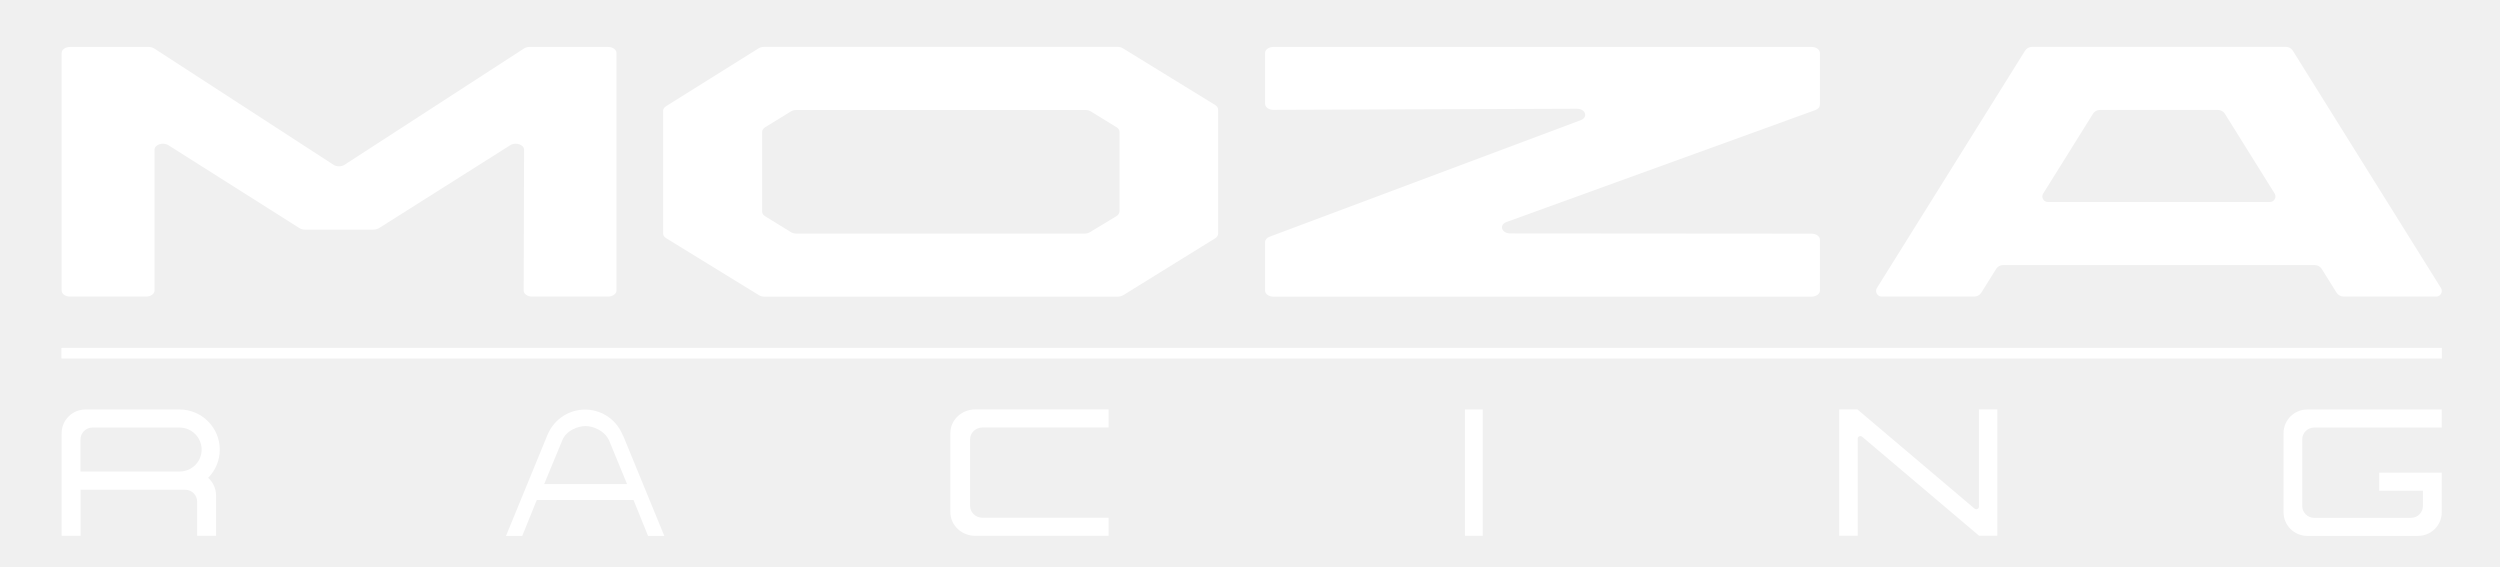
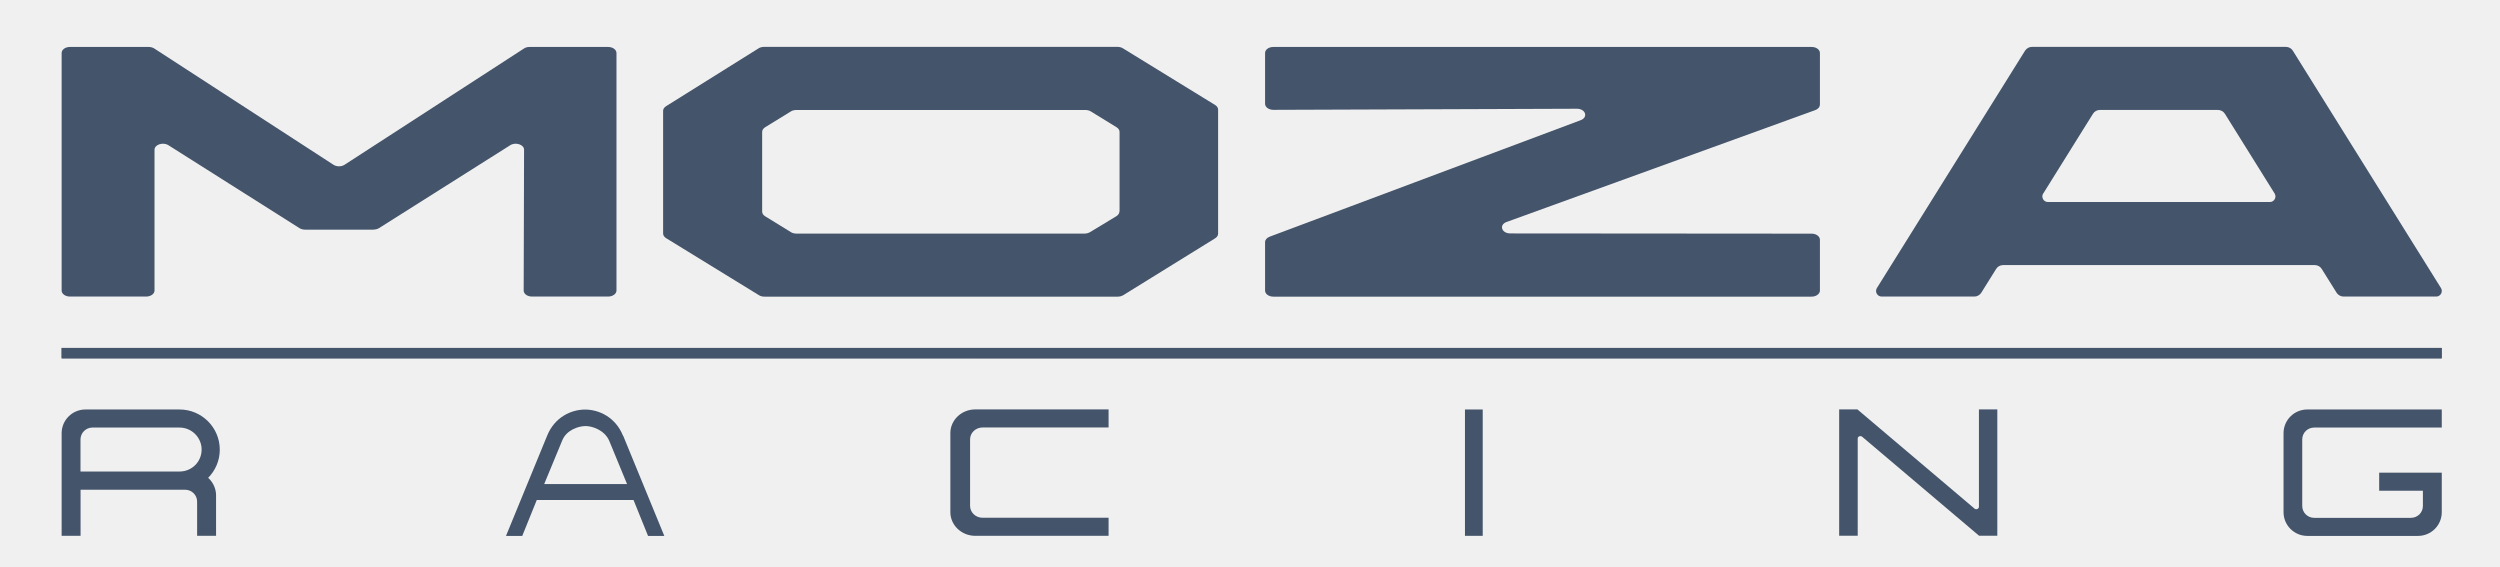
<svg xmlns="http://www.w3.org/2000/svg" viewBox="0 0 316.8 71.79" version="1.1" data-name="图层_1" id="_图层_1">
  <defs>
    <style>
      .st0 {
-         fill: #fff;
+         fill: #44546A;
      }

      .st1 {
        mask: url(#mask);
      }

      .st2 {
        clip-path: url(#clippath-1);
      }

      .st3 {
        isolation: isolate;
      }

      .st4 {
        fill: url(#_未命名的渐变);
      }

      .st5 {
        clip-path: url(#clippath);
      }
    </style>
    <clipPath id="clippath">
      <rect height="1.32" width="301.6" y="44.09" x="7.81" class="st0" />
    </clipPath>
    <linearGradient gradientUnits="userSpaceOnUse" gradientTransform="translate(301322.15 -67621.57) scale(301.6)" y2="224.36" x2="-998.06" y1="224.36" x1="-999.06" data-name="未命名的渐变" id="_未命名的渐变">
      <stop stop-color="#231815" offset="0" />
-       <stop stop-color="#fff" offset=".51" />
+       <stop stop-color="#44546A" offset=".51" />
      <stop stop-color="#231815" offset="1" />
    </linearGradient>
    <mask maskUnits="userSpaceOnUse" height="1.32" width="301.6" y="44.09" x="7.81" id="mask">
      <g>
        <rect height="1.32" width="301.6" y="44.09" x="7.81" />
        <g class="st3">
          <rect height="1.32" width="301.6" y="44.09" x="7.81" class="st4" />
        </g>
      </g>
    </mask>
    <clipPath id="clippath-1">
      <rect height="1.32" width="301.6" y="44.09" x="7.81" class="st0" />
    </clipPath>
  </defs>
  <rect height="1.32" width="301.6" y="44.09" x="7.81" class="st0" />
  <g>
    <rect height="1.32" width="301.6" y="44.09" x="7.81" class="st0" />
    <g class="st5">
      <g class="st1">
        <g>
          <rect height="1.32" width="301.6" y="44.09" x="7.81" class="st0" />
          <g class="st2">
            <rect height="1.32" width="301.6" y="44.09" x="7.81" class="st0" />
          </g>
        </g>
      </g>
    </g>
  </g>
  <path d="M78.95,55.22c-.95-2.36-3.05-3.32-4.81-3.32s-3.86.96-4.81,3.32l-5.21,12.69h2.06l1.84-4.55h12.26l1.84,4.55h2.06l-5.21-12.69ZM68.96,61.34l2.28-5.51c.51-1.31,2.02-1.84,2.97-1.84.88,0,2.39.53,2.98,1.84l2.27,5.51h-10.5Z" class="st0" />
  <path d="M26.37,60.56c.91-.92,1.48-2.18,1.48-3.58,0-2.81-2.29-5.09-5.1-5.09h-11.92c-1.67,0-3.02,1.35-3.02,3.01v13h2.4v-5.84h13.26c.83,0,1.51.67,1.51,1.51v4.33h2.4v-5.12c0-.88-.39-1.67-.99-2.22M10.2,59.76v-4.07c0-.83.68-1.51,1.51-1.51h11.04c1.54,0,2.8,1.25,2.8,2.79s-1.23,2.76-2.75,2.78h-12.6Z" class="st0" />
  <path d="M140.48,65.61h-15.97c-.87,0-1.58-.67-1.58-1.5v-8.44c0-.83.71-1.5,1.58-1.5h15.97v-2.29h-16.89c-1.74,0-3.16,1.34-3.16,3v10.02c0,1.65,1.41,3,3.16,3h16.89v-2.29Z" class="st0" />
  <rect height="16.01" width="2.25" y="51.89" x="185.64" class="st0" />
  <path d="M250.77,51.89v12.33c0,.27-.36.41-.57.22l-14.83-12.56h-2.31v16.01h2.35v-12.32c0-.27.36-.41.57-.22l14.81,12.54h2.31v-16.01h-2.34Z" class="st0" />
  <path d="M293.26,54.18h16.16v-2.29h-17.04c-1.66,0-3.01,1.34-3.01,3v10.02c0,1.65,1.35,3,3.01,3h14.03c1.66,0,3.01-1.34,3.01-3v-5.01h-7.93v2.29h5.54v1.93c0,.83-.67,1.5-1.51,1.5h-12.27c-.83,0-1.51-.67-1.51-1.5v-8.44c0-.83.67-1.5,1.51-1.5" class="st0" />
  <path d="M47.35,29.09c.25,0,.5-.07.69-.19l16.62-10.5c.68-.43,1.75-.08,1.75.58,0,0-.05,17.52-.05,17.84,0,.42.47.76,1.05.76h9.65c.58,0,1.06-.34,1.06-.77V6.72c0-.42-.47-.77-1.06-.77h-9.95c-.26,0-.51.06-.7.19l-22.75,14.74c-.4.26-1,.26-1.4,0L19.54,6.14c-.19-.12-.44-.19-.7-.19h-9.98c-.58,0-1.05.34-1.05.77,0,0,0,29.79,0,30.1,0,.42.47.76,1.06.76h9.65c.58,0,1.06-.34,1.06-.76v-17.84c0-.66,1.07-1.01,1.76-.58l16.61,10.51c.19.12.44.19.69.19h8.73Z" class="st0" />
  <path d="M230.61,13.27c0,.3-.24.57-.6.69l-39.07,14.16c-1.02.35-.68,1.46.45,1.46l38.18.03c.58,0,1.05.34,1.05.77v6.44c0,.42-.47.77-1.05.77h-68.21c-.58,0-1.05-.34-1.05-.77,0,0,0-5.93,0-6.14,0-.29.23-.56.59-.69l39.38-14.75c1.01-.36.66-1.46-.46-1.46-11.42.04-38.22.14-38.45.14-.59,0-1.06-.34-1.06-.77,0,0,0-6.13,0-6.44,0-.42.47-.76,1.05-.76q65.93,0,68.21,0c.58,0,1.05.34,1.05.77v6.55Z" class="st0" />
  <path d="M142.29,6.12c-.19-.12-.43-.18-.68-.18h-44.8c-.25,0-.5.07-.69.19l-11.72,7.33c-.23.15-.37.35-.37.58,0,.19,0,15.55,0,15.55,0,.23.14.44.38.59l11.77,7.23c.19.12.43.18.68.18h44.79c.25,0,.49-.07.68-.18l11.65-7.21c.24-.15.38-.36.38-.59v-15.71c0-.23-.13-.44-.37-.59-.2-.12-11.7-7.19-11.7-7.19M141.85,26.8c0,.23-.14.44-.37.59l-3.36,2.03c-.19.11-.43.18-.67.18h-36.54c-.25,0-.49-.06-.68-.18l-3.28-2.02c-.24-.15-.37-.36-.37-.59v-10.09c0-.23.14-.44.37-.59l3.27-2.01c.19-.12.43-.18.68-.18h36.65c.25,0,.49.06.68.18l3.27,2.01c.24.15.37.36.37.59v10.09Z" class="st0" />
  <path d="M296.97,37.58h11.75c.55,0,.89-.61.6-1.08l-18.77-30.07c-.19-.31-.52-.49-.89-.49h-32.16c-.36,0-.69.18-.89.49l-18.77,30.07c-.29.47.05,1.08.6,1.08h11.75c.36,0,.69-.19.88-.49l1.88-3.01c.19-.31.53-.49.89-.49h39.48c.36,0,.7.18.89.49l1.88,3.01c.19.3.53.49.89.49M258.92,24.52l6.3-10.1c.19-.31.52-.49.89-.49h14.94c.36,0,.7.19.89.49l6.3,10.1c.29.47-.05,1.08-.6,1.08h-28.13c-.55,0-.89-.61-.6-1.08" class="st0" />
</svg>
